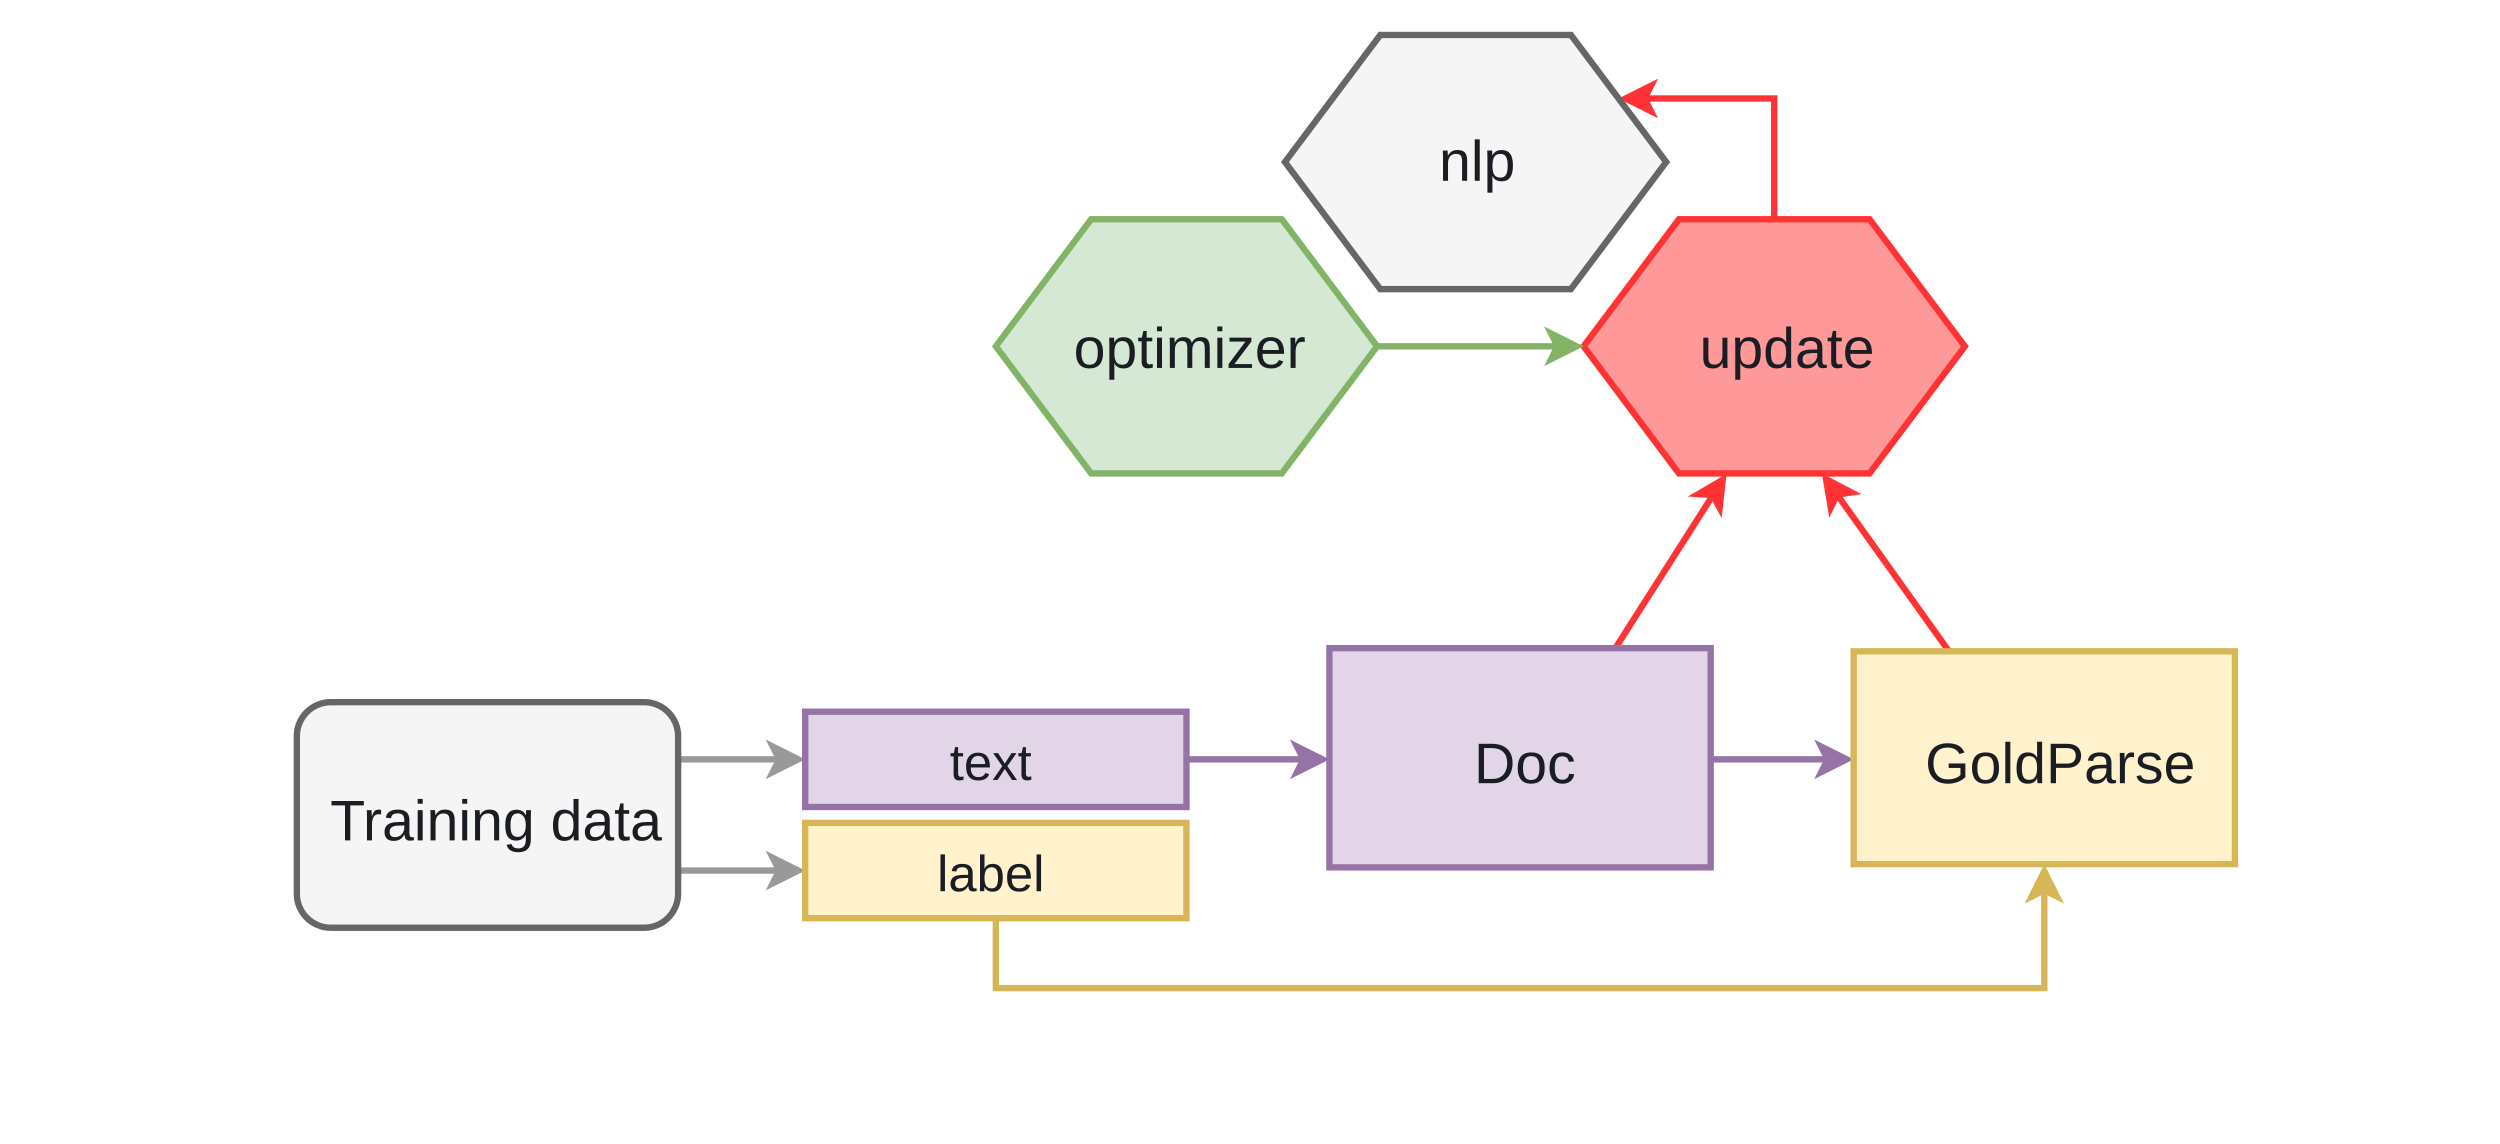
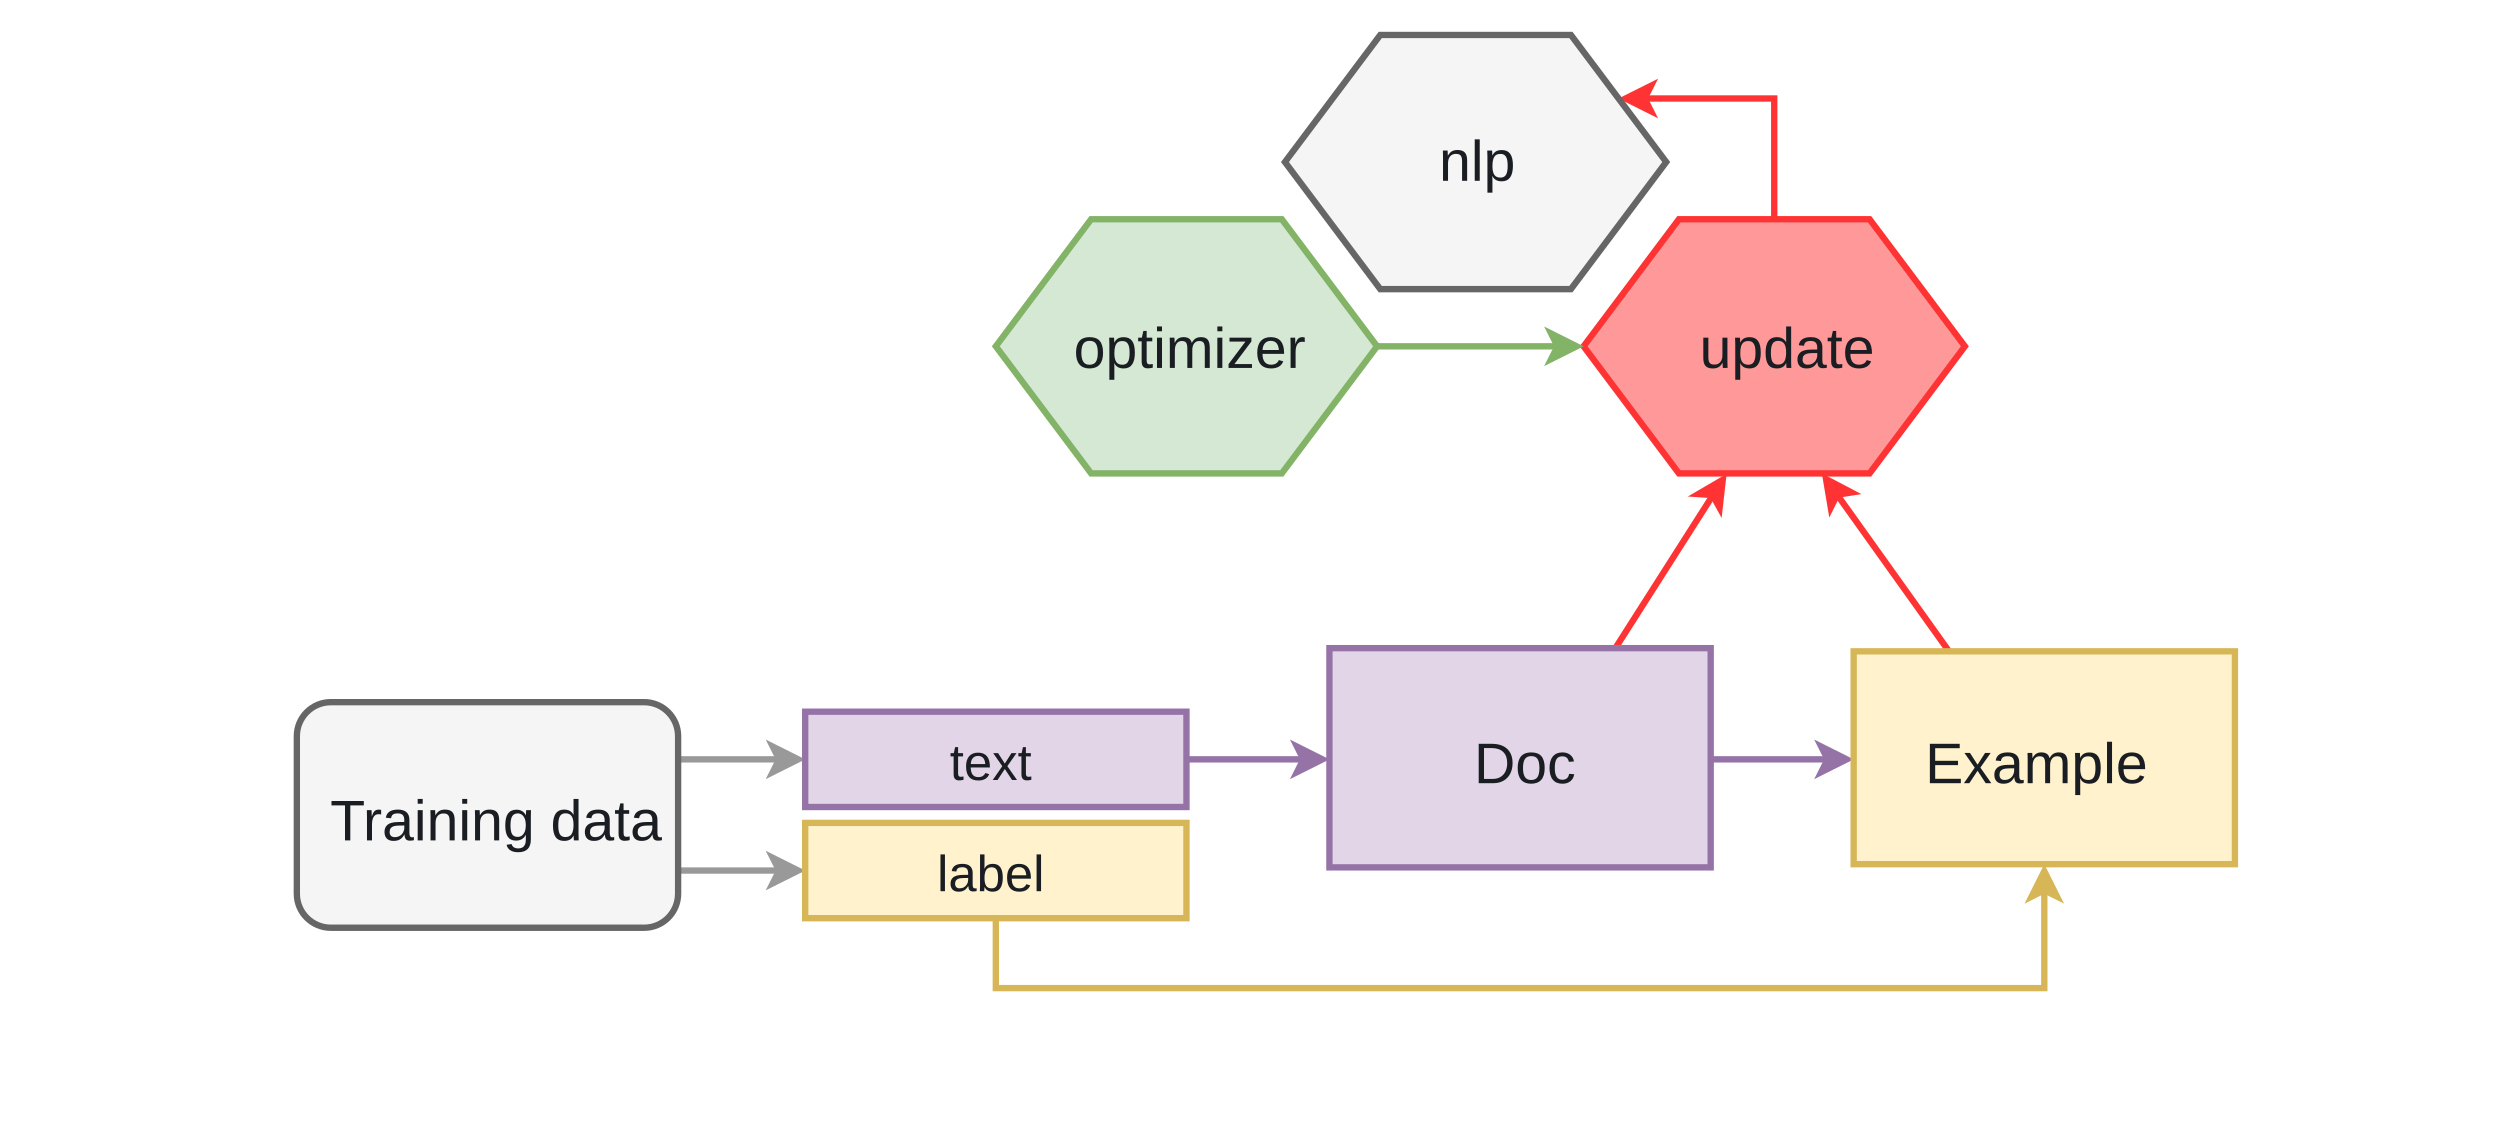
<svg xmlns="http://www.w3.org/2000/svg" width="612" height="280" viewBox="-10 -10 622 360">
  <style>
        .svg__trainloop__text { fill: #1a1e23; font: 18px Arial, sans-serif }
        .svg__trainloop__text-small { fill: #1a1e23; font: 16px Arial, sans-serif }
    </style>
  <path fill="none" stroke="#999" stroke-width="2" stroke-miterlimit="10" d="M121 264h31.8" />
  <path fill="#999" stroke="#999" stroke-width="2" stroke-miterlimit="10" d="M158.8 264l-8 4 2-4-2-4z" />
  <path fill="none" stroke="#999" stroke-width="2" stroke-miterlimit="10" d="M121 229h31.8" />
  <path fill="#999" stroke="#999" stroke-width="2" stroke-miterlimit="10" d="M158.8 229l-8 4 2-4-2-4z" />
  <rect width="120" height="71" x="1" y="211" fill="#f5f5f5" stroke="#666" stroke-width="2" rx="10.7" ry="10.7" />
  <text class="svg__trainloop__text" dy="1em" transform="translate(11.5 236.5)" width="93" height="18">Training data</text>
  <path fill="none" stroke="#d6b656" stroke-width="2" stroke-miterlimit="10" d="M221 279v22h330v-30.8" />
  <path fill="#d6b656" stroke="#d6b656" stroke-width="2" stroke-miterlimit="10" d="M551 264.2l4 8-4-2-4 2z" />
  <path fill="#fff2cc" stroke="#d6b656" stroke-width="2" d="M161 249h120v30H161z" />
  <text class="svg__trainloop__text-small" dy="1em" transform="translate(202.5 254.5)" width="35" height="18">label</text>
  <path fill="none" stroke="#9673a6" stroke-width="2" stroke-miterlimit="10" d="M281 229h36.8" />
  <path fill="#9673a6" stroke="#9673a6" stroke-width="2" stroke-miterlimit="10" d="M323.8 229l-8 4 2-4-2-4z" />
  <path fill="#e1d5e7" stroke="#9673a6" stroke-width="2" d="M161 214h120v30H161z" />
  <text class="svg__trainloop__text-small" dy="1em" transform="translate(206.5 219.5)" width="27" height="18">text</text>
  <path fill="none" stroke="#9673a6" stroke-width="2" stroke-miterlimit="10" d="M446 229h36.8" />
  <path fill="#9673a6" stroke="#9673a6" stroke-width="2" stroke-miterlimit="10" d="M488.8 229l-8 4 2-4-2-4z" />
  <path fill="none" stroke="#f33" stroke-width="2" stroke-miterlimit="10" d="M416 194l30.6-48" />
  <path fill="#f33" stroke="#f33" stroke-width="2" stroke-miterlimit="10" d="M449.8 141l-1 8.8-2.2-4-4.5-.3z" />
  <path fill="#e1d5e7" stroke="#9673a6" stroke-width="2" d="M326 194h120v69H326z" />
  <text class="svg__trainloop__text" dy="1em" transform="translate(371.5 218.5)" width="27" height="18">Doc</text>
  <path fill="none" stroke="#f33" stroke-width="2" stroke-miterlimit="10" d="M521 195l-35.2-49.3" />
  <path fill="#f33" stroke="#f33" stroke-width="2" stroke-miterlimit="10" d="M482.3 140.8l8 4.2-4.5.7-2 4z" />
  <path fill="#fff2cc" stroke="#d6b656" stroke-width="2" d="M491 195h120v67H491z" />
-   <text class="svg__trainloop__text" dy="1em" transform="translate(513.5 218.5)" width="73" height="18">GoldParse</text>
+   <text class="svg__trainloop__text" dy="1em" transform="translate(513.5 218.5)" width="73" height="18">Example</text>
  <path fill="none" stroke="#f33" stroke-width="2" stroke-miterlimit="10" d="M466 59V21h-40.8" />
  <path fill="#f33" stroke="#f33" stroke-width="2" stroke-miterlimit="10" d="M419.2 21l8-4-2 4 2 4z" />
  <path fill="#f99" stroke="#f33" stroke-width="2" stroke-miterlimit="10" d="M436 59h60l30 40-30 40h-60l-30-40z" />
  <text class="svg__trainloop__text" dy="0.85em" transform="translate(442.5 90.5)" width="45" height="16">update</text>
  <path fill="#f5f5f5" stroke="#666" stroke-width="2" stroke-miterlimit="10" d="M342 1h60l30 40-30 40h-60l-30-40z" />
  <text class="svg__trainloop__text" dy="0.8em" transform="translate(360.5 32.5)" width="21" height="16">nlp</text>
  <path fill="none" stroke="#82b366" stroke-width="2" stroke-miterlimit="10" d="M341 99h56.8" />
  <path fill="#82b366" stroke="#82b366" stroke-width="2" stroke-miterlimit="10" d="M403.8 99l-8 4 2-4-2-4z" />
  <path fill="#d5e8d4" stroke="#82b366" stroke-width="2" stroke-miterlimit="10" d="M251 59h60l30 40-30 40h-60l-30-40z" />
  <text class="svg__trainloop__text" dy="0.85em" transform="translate(245.5 90.5)" width="61" height="16">optimizer</text>
</svg>
